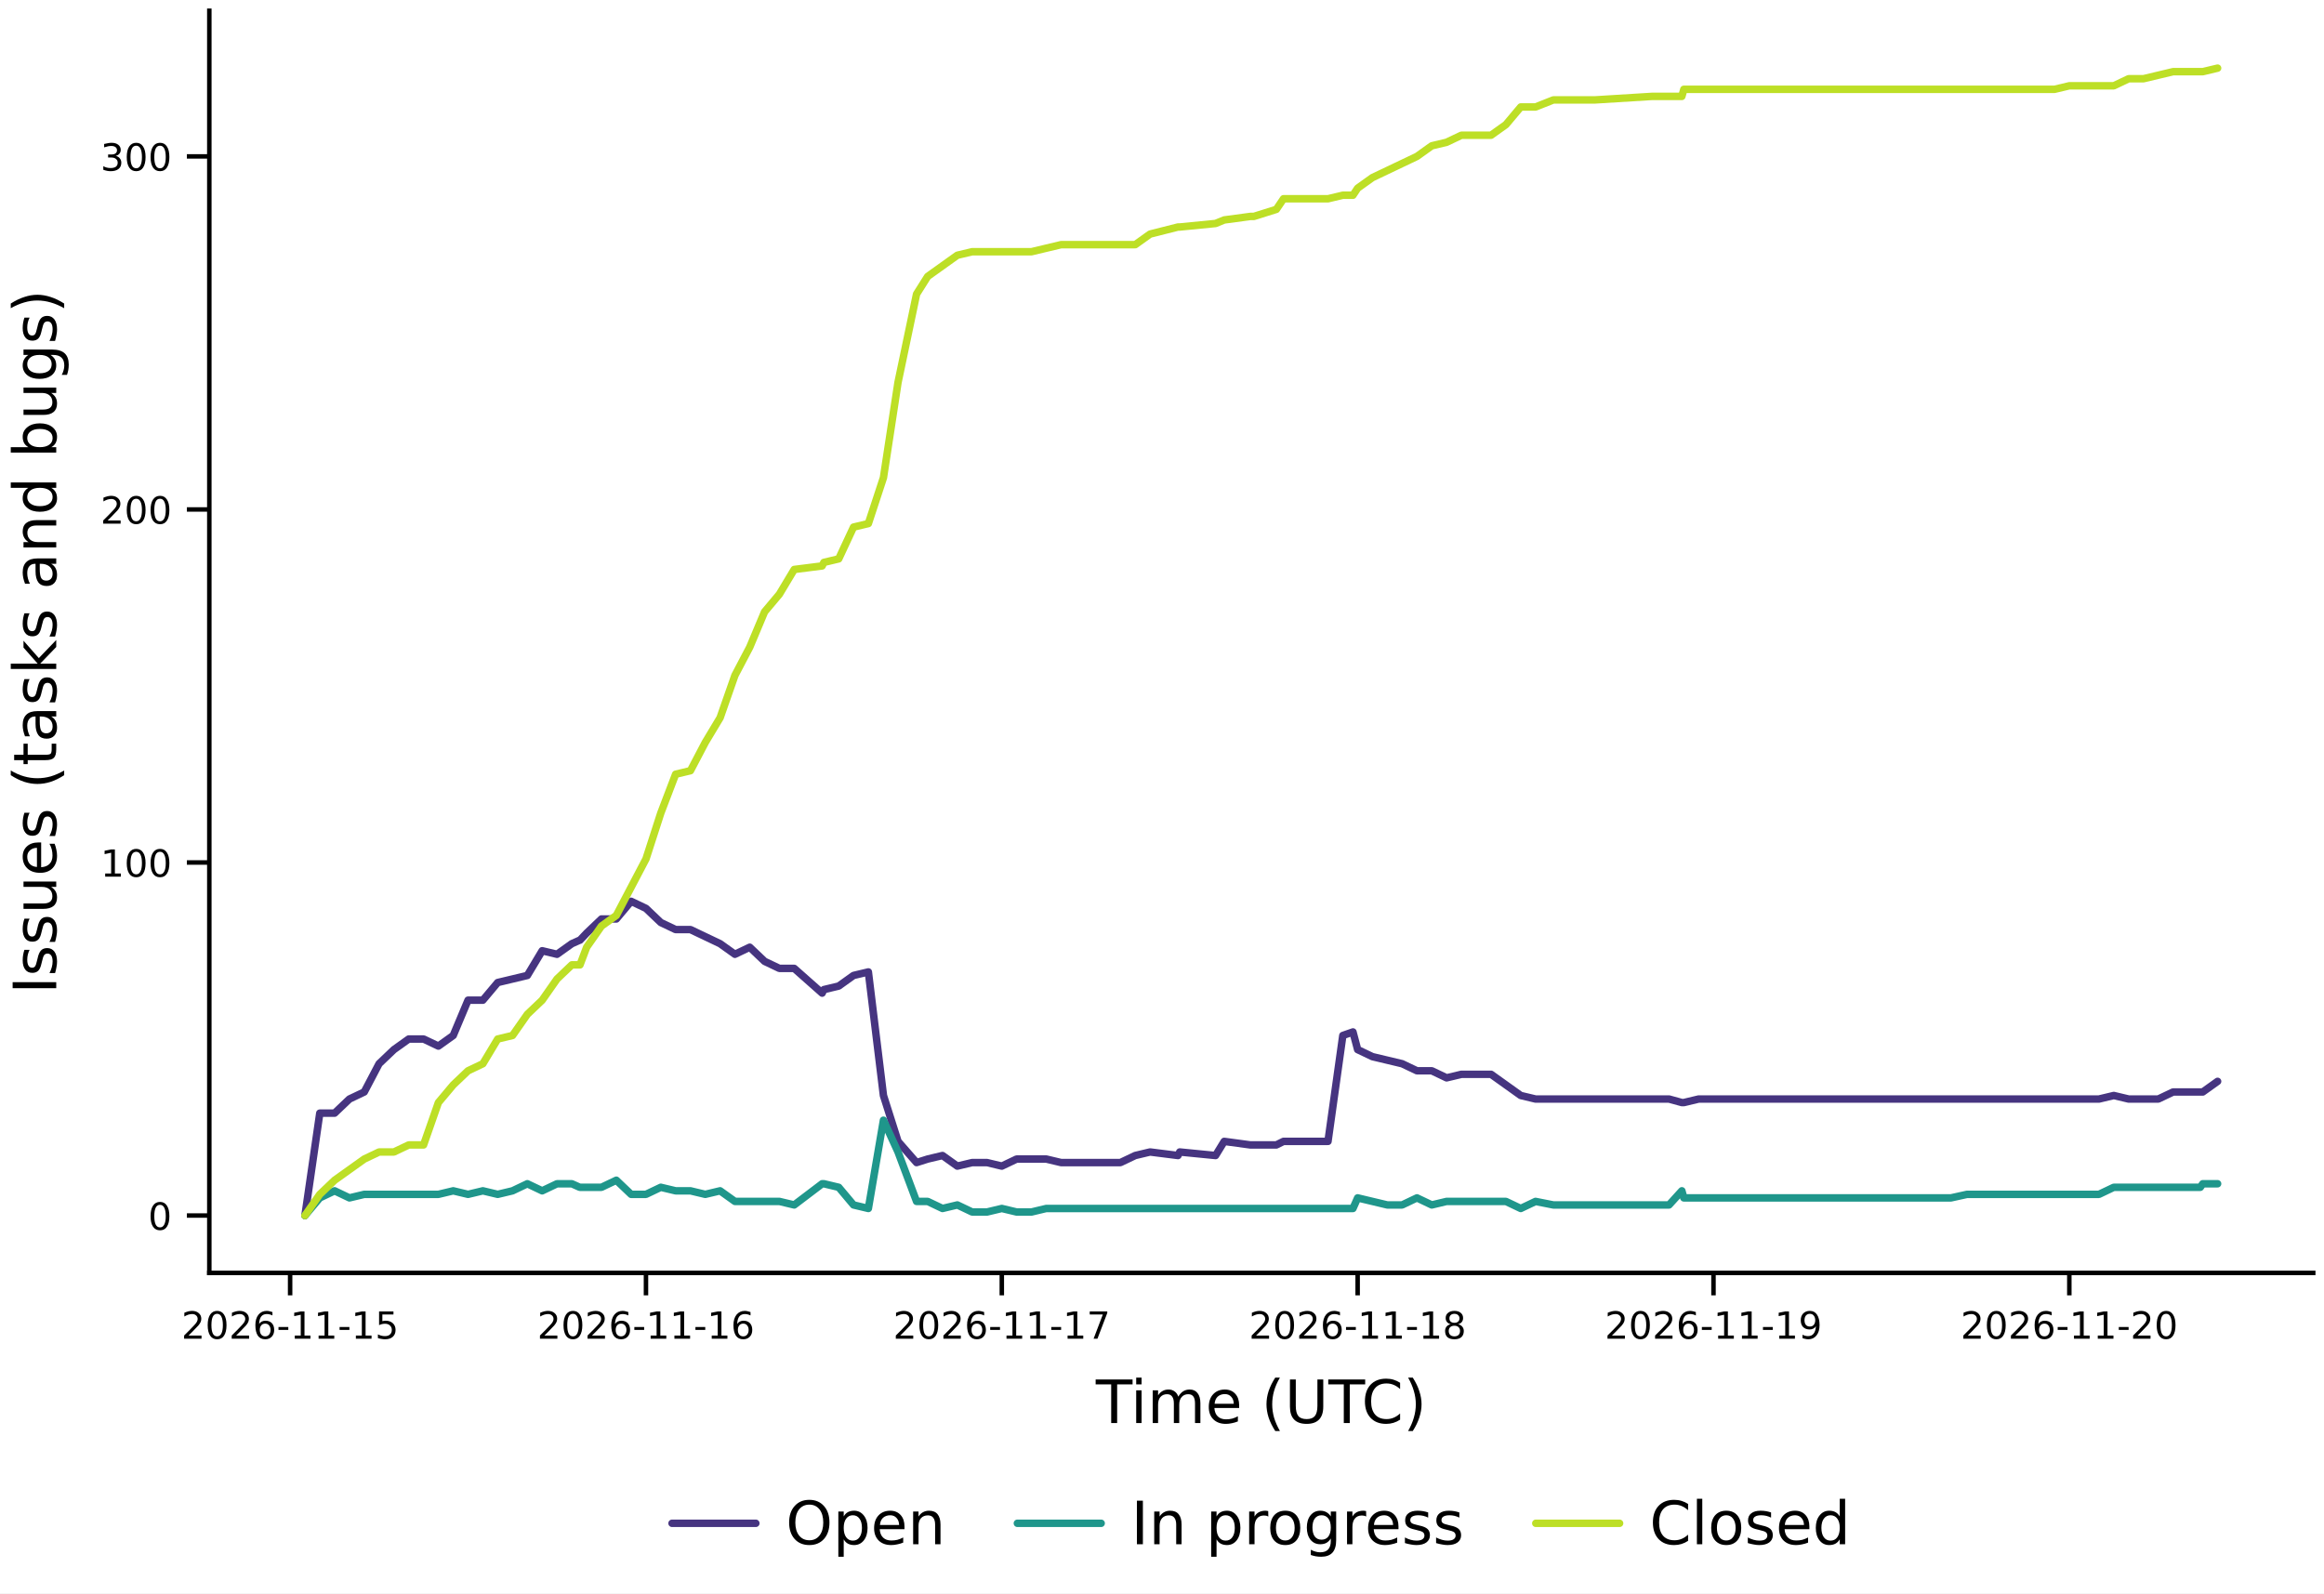
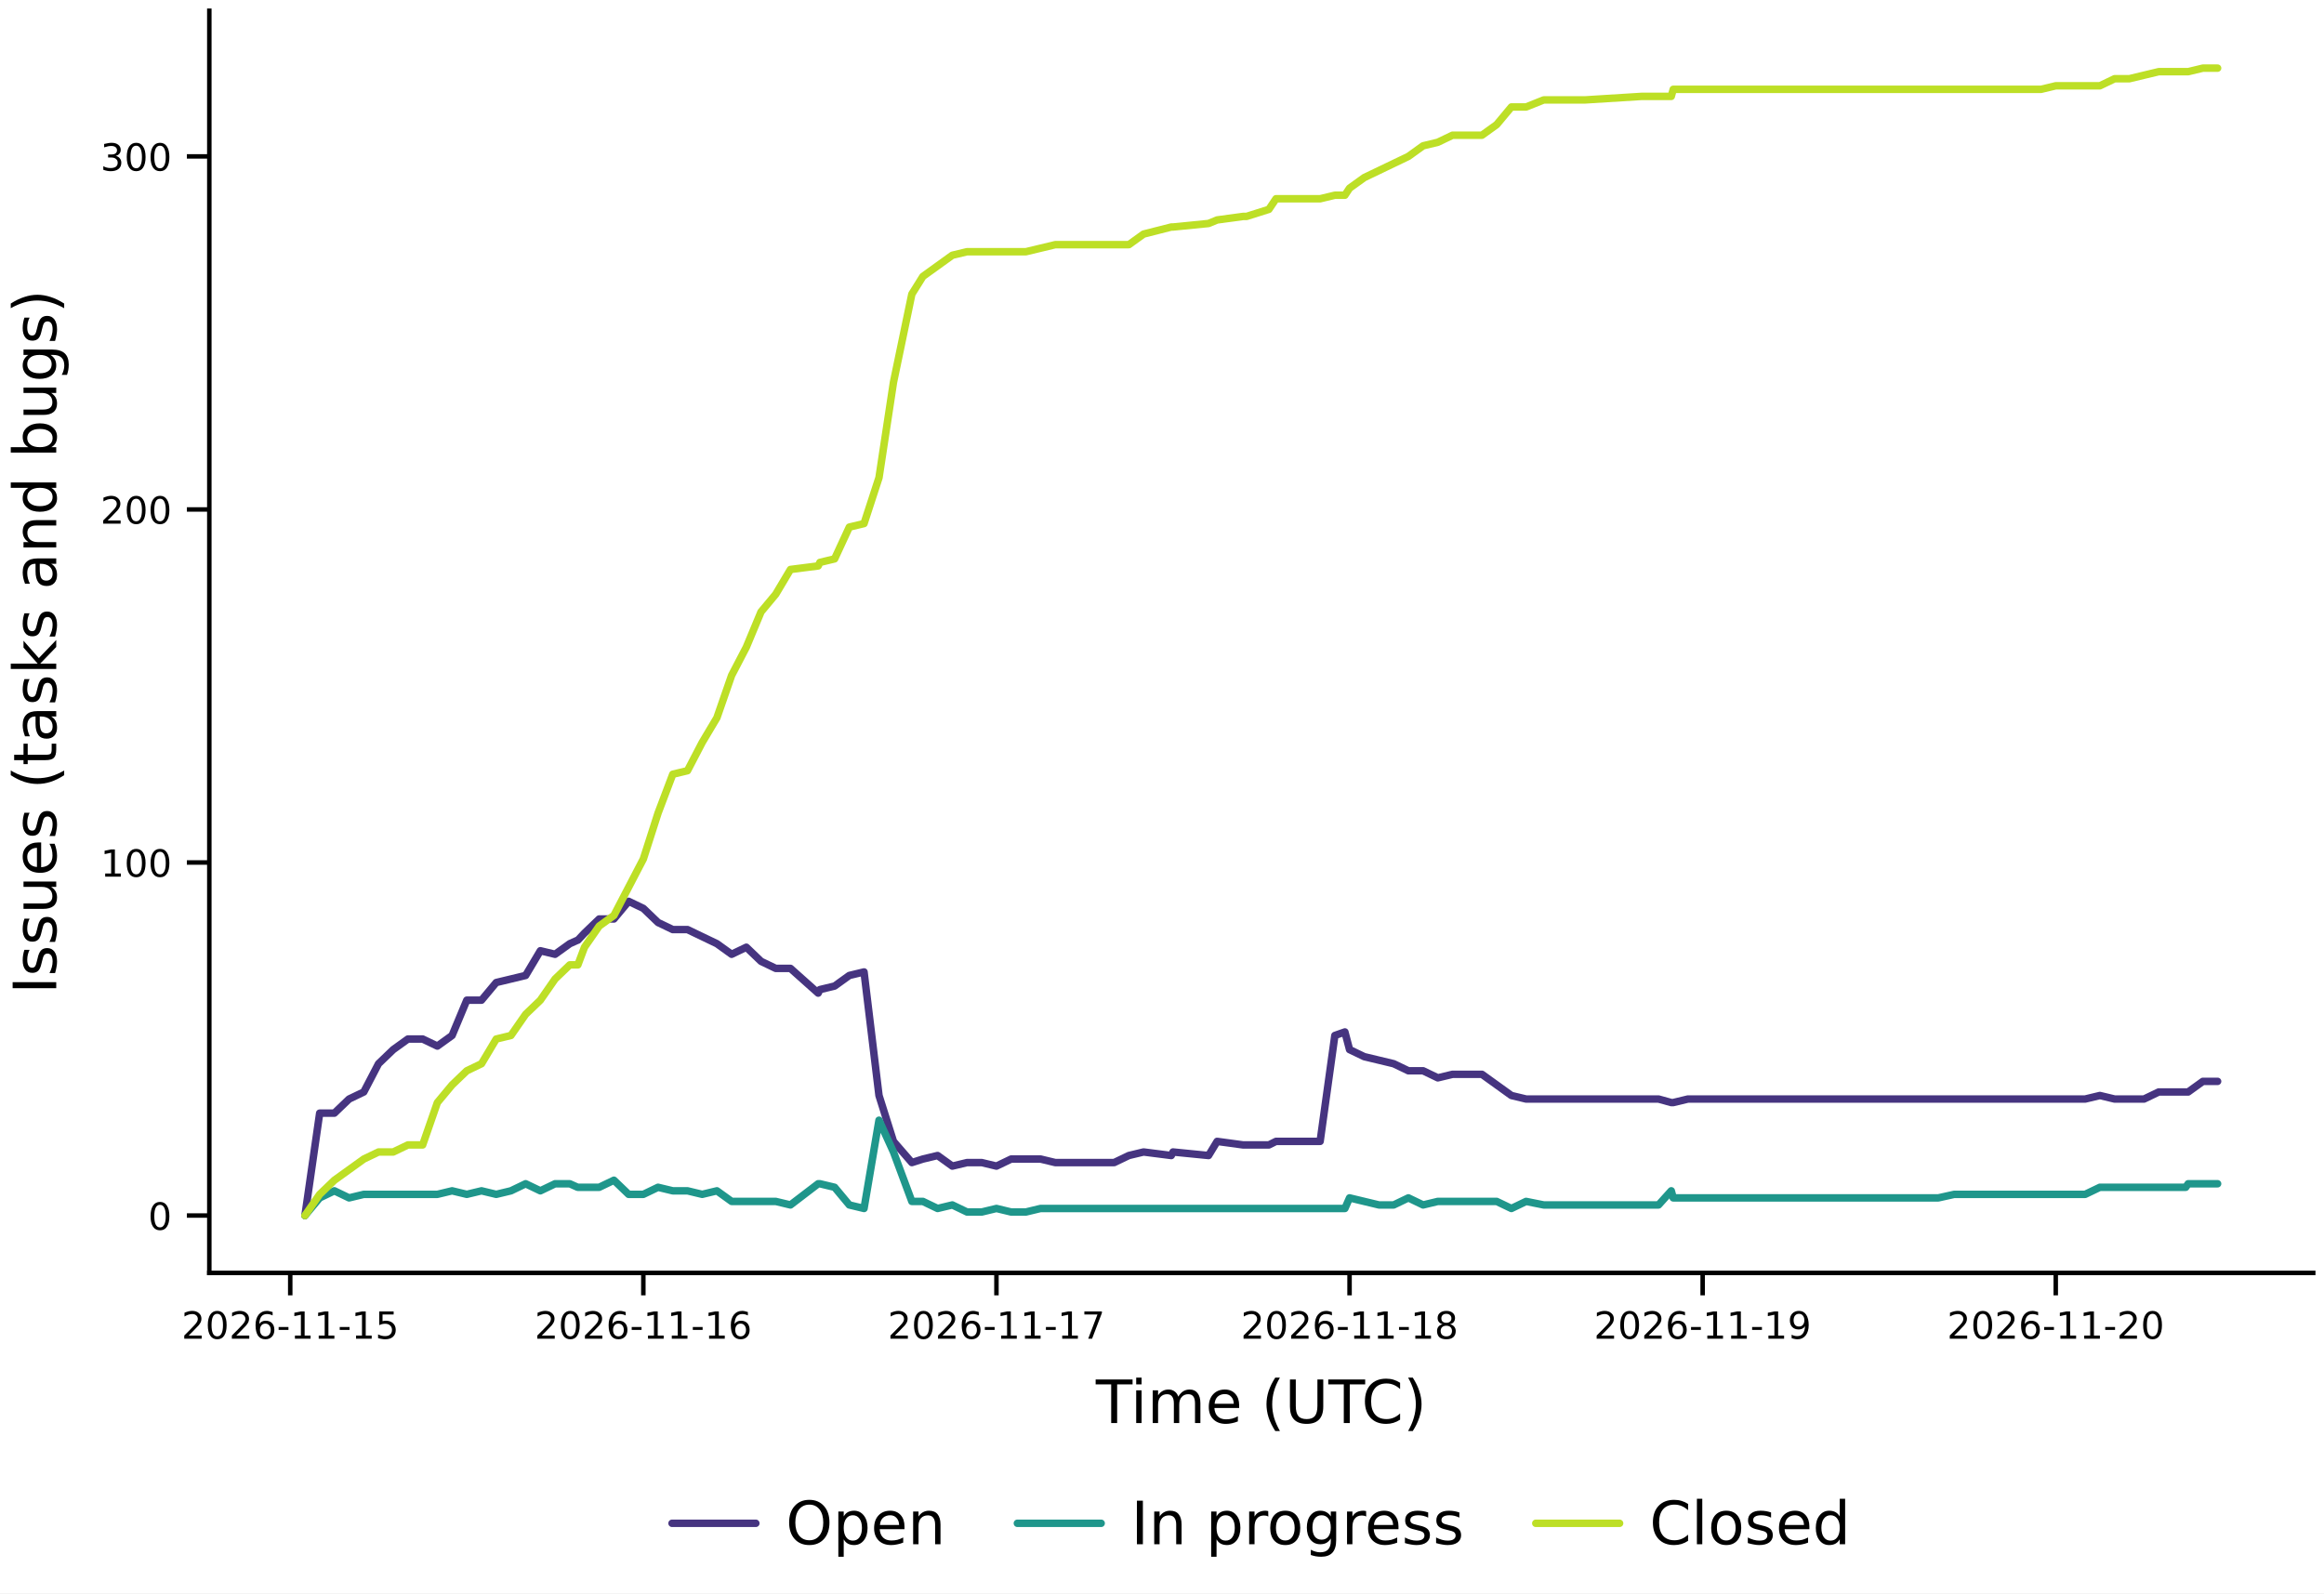
<svg xmlns="http://www.w3.org/2000/svg" xmlns:xlink="http://www.w3.org/1999/xlink" width="310.696pt" height="213.046pt" viewBox="0 0 310.696 213.046" version="1.1">
  <defs>
    <style type="text/css">*{stroke-linejoin: round; stroke-linecap: butt}</style>
  </defs>
  <g id="figure_1">
    <g id="patch_1">
      <path d="M -0 213.046  L 310.696 213.046  L 310.696 0  L -0 0  z " style="fill: #ffffff" />
    </g>
    <g id="axes_1">
      <g id="patch_2">
        <path d="M 27.984 170.203  L 309.256 170.203  L 309.256 1.44  L 27.984 1.44  z " style="fill: #ffffff" />
      </g>
      <g id="matplotlib.axis_1">
        <g id="xtick_1">
          <g id="line2d_1">
            <defs>
-               <path id="m46515e41ec" d="M 0 0  L 0 3  " style="stroke: #000000; stroke-width: 0.6" />
+               <path id="mb185006a56" d="M 0 0  L 0 3  " style="stroke: #000000; stroke-width: 0.6" />
            </defs>
            <g>
-               <use xlink:href="#m46515e41ec" x="38.787" y="170.203" style="stroke: #000000; stroke-width: 0.6" />
+               <use xlink:href="#mb185006a56" x="38.803" y="170.203" style="stroke: #000000; stroke-width: 0.6" />
            </g>
          </g>
          <g id="text_1">
-             <text style="font-size: 5px; font-family: 'DejaVu Sans', sans-serif; text-anchor: middle" x="38.787" y="179.002" transform="rotate(-0 38.78726 179.0017)">2026-11-15</text>
+             <text style="font-size: 5px; font-family: 'DejaVu Sans', sans-serif; text-anchor: middle" x="38.803" y="179.002" transform="rotate(-0 38.80251 179.0017)">2026-11-15</text>
          </g>
        </g>
        <g id="xtick_2">
          <g id="line2d_2">
            <g>
-               <use xlink:href="#m46515e41ec" x="86.36" y="170.203" style="stroke: #000000; stroke-width: 0.6" />
+               <use xlink:href="#mb185006a56" x="86.009" y="170.203" style="stroke: #000000; stroke-width: 0.6" />
            </g>
          </g>
          <g id="text_2">
-             <text style="font-size: 5px; font-family: 'DejaVu Sans', sans-serif; text-anchor: middle" x="86.36" y="179.002" transform="rotate(-0 86.3596 179.0017)">2026-11-16</text>
+             <text style="font-size: 5px; font-family: 'DejaVu Sans', sans-serif; text-anchor: middle" x="86.009" y="179.002" transform="rotate(-0 86.0089 179.0017)">2026-11-16</text>
          </g>
        </g>
        <g id="xtick_3">
          <g id="line2d_3">
            <g>
-               <use xlink:href="#m46515e41ec" x="133.932" y="170.203" style="stroke: #000000; stroke-width: 0.6" />
+               <use xlink:href="#mb185006a56" x="133.215" y="170.203" style="stroke: #000000; stroke-width: 0.6" />
            </g>
          </g>
          <g id="text_3">
-             <text style="font-size: 5px; font-family: 'DejaVu Sans', sans-serif; text-anchor: middle" x="133.932" y="179.002" transform="rotate(-0 133.9319 179.0017)">2026-11-17</text>
+             <text style="font-size: 5px; font-family: 'DejaVu Sans', sans-serif; text-anchor: middle" x="133.215" y="179.002" transform="rotate(-0 133.2153 179.0017)">2026-11-17</text>
          </g>
        </g>
        <g id="xtick_4">
          <g id="line2d_4">
            <g>
-               <use xlink:href="#m46515e41ec" x="181.504" y="170.203" style="stroke: #000000; stroke-width: 0.6" />
+               <use xlink:href="#mb185006a56" x="180.422" y="170.203" style="stroke: #000000; stroke-width: 0.6" />
            </g>
          </g>
          <g id="text_4">
-             <text style="font-size: 5px; font-family: 'DejaVu Sans', sans-serif; text-anchor: middle" x="181.504" y="179.002" transform="rotate(-0 181.5043 179.0017)">2026-11-18</text>
+             <text style="font-size: 5px; font-family: 'DejaVu Sans', sans-serif; text-anchor: middle" x="180.422" y="179.002" transform="rotate(-0 180.4217 179.0017)">2026-11-18</text>
          </g>
        </g>
        <g id="xtick_5">
          <g id="line2d_5">
            <g>
-               <use xlink:href="#m46515e41ec" x="229.077" y="170.203" style="stroke: #000000; stroke-width: 0.6" />
+               <use xlink:href="#mb185006a56" x="227.628" y="170.203" style="stroke: #000000; stroke-width: 0.6" />
            </g>
          </g>
          <g id="text_5">
-             <text style="font-size: 5px; font-family: 'DejaVu Sans', sans-serif; text-anchor: middle" x="229.077" y="179.002" transform="rotate(-0 229.0766 179.0017)">2026-11-19</text>
+             <text style="font-size: 5px; font-family: 'DejaVu Sans', sans-serif; text-anchor: middle" x="227.628" y="179.002" transform="rotate(-0 227.6281 179.0017)">2026-11-19</text>
          </g>
        </g>
        <g id="xtick_6">
          <g id="line2d_6">
            <g>
-               <use xlink:href="#m46515e41ec" x="276.649" y="170.203" style="stroke: #000000; stroke-width: 0.6" />
+               <use xlink:href="#mb185006a56" x="274.834" y="170.203" style="stroke: #000000; stroke-width: 0.6" />
            </g>
          </g>
          <g id="text_6">
-             <text style="font-size: 5px; font-family: 'DejaVu Sans', sans-serif; text-anchor: middle" x="276.649" y="179.002" transform="rotate(-0 276.6489 179.0017)">2026-11-20</text>
+             <text style="font-size: 5px; font-family: 'DejaVu Sans', sans-serif; text-anchor: middle" x="274.834" y="179.002" transform="rotate(-0 274.8345 179.0017)">2026-11-20</text>
          </g>
        </g>
        <g id="text_7">
          <text style="font-size: 8px; font-family: 'DejaVu Sans', sans-serif; text-anchor: middle" x="168.62" y="190.282" transform="rotate(-0 168.6201 190.2816)">Time (UTC)</text>
        </g>
      </g>
      <g id="matplotlib.axis_2">
        <g id="ytick_1">
          <g id="line2d_7">
            <defs>
-               <path id="m87b9c6cc09" d="M 0 0  L -3 0  " style="stroke: #000000; stroke-width: 0.6" />
+               <path id="mb6a702bd74" d="M 0 0  L -3 0  " style="stroke: #000000; stroke-width: 0.6" />
            </defs>
            <g>
-               <use xlink:href="#m87b9c6cc09" x="27.984" y="162.532" style="stroke: #000000; stroke-width: 0.6" />
+               <use xlink:href="#mb6a702bd74" x="27.984" y="162.532" style="stroke: #000000; stroke-width: 0.6" />
            </g>
          </g>
          <g id="text_8">
            <text style="font-size: 5px; font-family: 'DejaVu Sans', sans-serif; text-anchor: end" x="22.984" y="164.431" transform="rotate(-0 22.98438 164.4312)">0</text>
          </g>
        </g>
        <g id="ytick_2">
          <g id="line2d_8">
            <g>
-               <use xlink:href="#m87b9c6cc09" x="27.984" y="115.325" style="stroke: #000000; stroke-width: 0.6" />
+               <use xlink:href="#mb6a702bd74" x="27.984" y="115.325" style="stroke: #000000; stroke-width: 0.6" />
            </g>
          </g>
          <g id="text_9">
            <text style="font-size: 5px; font-family: 'DejaVu Sans', sans-serif; text-anchor: end" x="22.984" y="117.225" transform="rotate(-0 22.98438 117.2248)">100</text>
          </g>
        </g>
        <g id="ytick_3">
          <g id="line2d_9">
            <g>
-               <use xlink:href="#m87b9c6cc09" x="27.984" y="68.119" style="stroke: #000000; stroke-width: 0.6" />
+               <use xlink:href="#mb6a702bd74" x="27.984" y="68.119" style="stroke: #000000; stroke-width: 0.6" />
            </g>
          </g>
          <g id="text_10">
            <text style="font-size: 5px; font-family: 'DejaVu Sans', sans-serif; text-anchor: end" x="22.984" y="70.018" transform="rotate(-0 22.98438 70.01845)">200</text>
          </g>
        </g>
        <g id="ytick_4">
          <g id="line2d_10">
            <g>
-               <use xlink:href="#m87b9c6cc09" x="27.984" y="20.913" style="stroke: #000000; stroke-width: 0.6" />
+               <use xlink:href="#mb6a702bd74" x="27.984" y="20.913" style="stroke: #000000; stroke-width: 0.6" />
            </g>
          </g>
          <g id="text_11">
            <text style="font-size: 5px; font-family: 'DejaVu Sans', sans-serif; text-anchor: end" x="22.984" y="22.812" transform="rotate(-0 22.98438 22.81205)">300</text>
          </g>
        </g>
        <g id="text_12">
          <text style="font-size: 8px; font-family: 'DejaVu Sans', sans-serif; text-anchor: middle" x="7.519" y="85.821" transform="rotate(-90 7.51875 85.82143)">Issues (tasks and bugs)</text>
        </g>
      </g>
      <g id="line2d_11">
-         <path d="M 40.769 162.532  L 42.752 148.842  L 44.734 148.842  L 46.716 146.954  L 48.698 146.01  L 50.68 142.233  L 52.663 140.345  L 54.645 138.929  L 56.627 138.929  L 58.609 139.873  L 60.591 138.457  L 62.573 133.736  L 64.556 133.736  L 66.538 131.376  L 68.52 130.904  L 70.502 130.431  L 72.484 127.127  L 74.467 127.599  L 76.449 126.183  L 77.506 125.711  L 77.539 125.711  L 78.431 124.767  L 80.413 122.878  L 82.395 122.878  L 84.377 120.518  L 86.36 121.462  L 88.342 123.351  L 90.324 124.295  L 92.306 124.295  L 94.288 125.239  L 96.271 126.183  L 98.253 127.599  L 100.235 126.655  L 102.217 128.543  L 104.199 129.487  L 106.181 129.487  L 109.915 132.792  L 110.146 132.32  L 112.128 131.848  L 114.11 130.431  L 116.092 129.959  L 118.108 146.482  L 120.057 152.618  L 122.534 155.451  L 124.021 154.979  L 126.003 154.507  L 127.985 155.923  L 129.968 155.451  L 131.95 155.451  L 133.932 155.923  L 135.914 154.979  L 137.896 154.979  L 139.878 154.979  L 141.861 155.451  L 143.843 155.451  L 145.825 155.451  L 147.807 155.451  L 149.789 155.451  L 151.772 154.507  L 153.754 154.035  L 157.487 154.507  L 157.718 154.035  L 162.508 154.507  L 163.665 152.618  L 167.166 153.091  L 167.629 153.091  L 170.635 153.091  L 171.593 152.618  L 173.576 152.618  L 175.558 152.618  L 177.54 152.618  L 179.522 138.457  L 180.877 137.985  L 181.504 140.345  L 183.486 141.289  L 185.469 141.761  L 187.451 142.233  L 189.433 143.177  L 191.415 143.177  L 193.397 144.121  L 195.38 143.649  L 197.362 143.649  L 199.344 143.649  L 201.326 145.065  L 203.308 146.482  L 205.29 146.954  L 207.669 146.954  L 209.288 146.954  L 211.237 146.954  L 213.219 146.954  L 220.851 146.954  L 221.148 146.954  L 223.13 146.954  L 224.848 147.426  L 225.112 147.426  L 227.094 146.954  L 229.077 146.954  L 231.356 146.954  L 246.256 146.954  L 246.916 146.954  L 248.898 146.954  L 250.881 146.954  L 253.854 146.954  L 254.845 146.954  L 257.785 146.954  L 258.809 146.954  L 260.825 146.954  L 262.972 146.954  L 264.756 146.954  L 266.738 146.954  L 268.72 146.954  L 270.702 146.954  L 272.685 146.954  L 274.667 146.954  L 276.649 146.954  L 279.655 146.954  L 280.613 146.954  L 282.595 146.482  L 284.578 146.954  L 286.56 146.954  L 288.542 146.954  L 290.524 146.01  L 292.506 146.01  L 294.158 146.01  L 294.489 146.01  L 296.471 144.593  " clip-path="url(#pfc7950af0d)" style="fill: none; stroke: #463480; stroke-linecap: round" />
+         <path d="M 40.769 162.532  L 42.736 148.842  L 44.703 148.842  L 46.67 146.954  L 48.637 146.01  L 50.604 142.233  L 52.571 140.345  L 54.538 138.929  L 56.505 138.929  L 58.472 139.873  L 60.439 138.457  L 62.406 133.736  L 64.373 133.736  L 66.34 131.376  L 68.307 130.904  L 70.273 130.431  L 72.24 127.127  L 74.207 127.599  L 76.174 126.183  L 77.223 125.711  L 77.256 125.711  L 78.141 124.767  L 80.108 122.878  L 82.075 122.878  L 84.042 120.518  L 86.009 121.462  L 87.976 123.351  L 89.943 124.295  L 91.91 124.295  L 93.877 125.239  L 95.844 126.183  L 97.811 127.599  L 99.777 126.655  L 101.744 128.543  L 103.711 129.487  L 105.678 129.487  L 109.383 132.792  L 109.612 132.32  L 111.579 131.848  L 113.546 130.431  L 115.513 129.959  L 117.513 146.482  L 119.447 152.618  L 121.905 155.451  L 123.381 154.979  L 125.348 154.507  L 127.315 155.923  L 129.281 155.451  L 131.248 155.451  L 133.215 155.923  L 135.182 154.979  L 137.149 154.979  L 139.116 154.979  L 141.083 155.451  L 143.05 155.451  L 145.017 155.451  L 146.984 155.451  L 148.951 155.451  L 150.918 154.507  L 152.885 154.035  L 156.589 154.507  L 156.818 154.035  L 161.572 154.507  L 162.719 152.618  L 166.194 153.091  L 166.653 153.091  L 169.636 153.091  L 170.587 152.618  L 172.554 152.618  L 174.521 152.618  L 176.488 152.618  L 178.455 138.457  L 179.799 137.985  L 180.422 140.345  L 182.389 141.289  L 184.356 141.761  L 186.322 142.233  L 188.289 143.177  L 190.256 143.177  L 192.223 144.121  L 194.19 143.649  L 196.157 143.649  L 198.124 143.649  L 200.091 145.065  L 202.058 146.482  L 204.025 146.954  L 206.385 146.954  L 207.992 146.954  L 209.926 146.954  L 211.893 146.954  L 219.465 146.954  L 219.76 146.954  L 221.727 146.954  L 223.432 147.426  L 223.694 147.426  L 225.661 146.954  L 227.628 146.954  L 229.89 146.954  L 244.675 146.954  L 245.33 146.954  L 247.297 146.954  L 249.264 146.954  L 252.215 146.954  L 253.198 146.954  L 256.116 146.954  L 257.132 146.954  L 259.132 146.954  L 261.263 146.954  L 263.033 146.954  L 265 146.954  L 266.967 146.954  L 268.934 146.954  L 270.901 146.954  L 272.868 146.954  L 274.834 146.954  L 277.818 146.954  L 278.768 146.954  L 280.735 146.482  L 282.702 146.954  L 284.669 146.954  L 286.636 146.954  L 288.603 146.01  L 290.57 146.01  L 292.209 146.01  L 292.537 146.01  L 294.504 144.593  L 296.471 144.593  " clip-path="url(#pa2ab3b53f0)" style="fill: none; stroke: #463480; stroke-linecap: round" />
      </g>
      <g id="line2d_12">
-         <path d="M 40.769 162.532  L 42.752 160.172  L 44.734 159.227  L 46.716 160.172  L 48.698 159.699  L 50.68 159.699  L 52.663 159.699  L 54.645 159.699  L 56.627 159.699  L 58.609 159.699  L 60.591 159.227  L 62.573 159.699  L 64.556 159.227  L 66.538 159.699  L 68.52 159.227  L 70.502 158.283  L 72.484 159.227  L 74.467 158.283  L 76.449 158.283  L 77.506 158.755  L 77.539 158.755  L 78.431 158.755  L 80.413 158.755  L 82.395 157.811  L 84.377 159.699  L 86.36 159.699  L 88.342 158.755  L 90.324 159.227  L 92.306 159.227  L 94.288 159.699  L 96.271 159.227  L 98.253 160.644  L 100.235 160.644  L 102.217 160.644  L 104.199 160.644  L 106.181 161.116  L 109.915 158.283  L 110.146 158.283  L 112.128 158.755  L 114.11 161.116  L 116.092 161.588  L 118.108 149.786  L 120.057 154.035  L 122.534 160.644  L 124.021 160.644  L 126.003 161.588  L 127.985 161.116  L 129.968 162.06  L 131.95 162.06  L 133.932 161.588  L 135.914 162.06  L 137.896 162.06  L 139.878 161.588  L 141.861 161.588  L 143.843 161.588  L 145.825 161.588  L 147.807 161.588  L 149.789 161.588  L 151.772 161.588  L 153.754 161.588  L 157.487 161.588  L 157.718 161.588  L 162.508 161.588  L 163.665 161.588  L 167.166 161.588  L 167.629 161.588  L 170.635 161.588  L 171.593 161.588  L 173.576 161.588  L 175.558 161.588  L 177.54 161.588  L 179.522 161.588  L 180.877 161.588  L 181.504 160.172  L 183.486 160.644  L 185.469 161.116  L 187.451 161.116  L 189.433 160.172  L 191.415 161.116  L 193.397 160.644  L 195.38 160.644  L 197.362 160.644  L 199.344 160.644  L 201.326 160.644  L 203.308 161.588  L 205.29 160.644  L 207.669 161.116  L 209.288 161.116  L 211.237 161.116  L 213.219 161.116  L 220.851 161.116  L 221.148 161.116  L 223.13 161.116  L 224.848 159.227  L 225.112 160.172  L 227.094 160.172  L 229.077 160.172  L 231.356 160.172  L 246.256 160.172  L 246.916 160.172  L 248.898 160.172  L 250.881 160.172  L 253.854 160.172  L 254.845 160.172  L 257.785 160.172  L 258.809 160.172  L 260.825 160.172  L 262.972 159.699  L 264.756 159.699  L 266.738 159.699  L 268.72 159.699  L 270.702 159.699  L 272.685 159.699  L 274.667 159.699  L 276.649 159.699  L 279.655 159.699  L 280.613 159.699  L 282.595 158.755  L 284.578 158.755  L 286.56 158.755  L 288.542 158.755  L 290.524 158.755  L 292.506 158.755  L 294.158 158.755  L 294.489 158.283  L 296.471 158.283  " clip-path="url(#pfc7950af0d)" style="fill: none; stroke: #1f968b; stroke-linecap: round" />
+         <path d="M 40.769 162.532  L 42.736 160.172  L 44.703 159.227  L 46.67 160.172  L 48.637 159.699  L 50.604 159.699  L 52.571 159.699  L 54.538 159.699  L 56.505 159.699  L 58.472 159.699  L 60.439 159.227  L 62.406 159.699  L 64.373 159.227  L 66.34 159.699  L 68.307 159.227  L 70.273 158.283  L 72.24 159.227  L 74.207 158.283  L 76.174 158.283  L 77.223 158.755  L 77.256 158.755  L 78.141 158.755  L 80.108 158.755  L 82.075 157.811  L 84.042 159.699  L 86.009 159.699  L 87.976 158.755  L 89.943 159.227  L 91.91 159.227  L 93.877 159.699  L 95.844 159.227  L 97.811 160.644  L 99.777 160.644  L 101.744 160.644  L 103.711 160.644  L 105.678 161.116  L 109.383 158.283  L 109.612 158.283  L 111.579 158.755  L 113.546 161.116  L 115.513 161.588  L 117.513 149.786  L 119.447 154.035  L 121.905 160.644  L 123.381 160.644  L 125.348 161.588  L 127.315 161.116  L 129.281 162.06  L 131.248 162.06  L 133.215 161.588  L 135.182 162.06  L 137.149 162.06  L 139.116 161.588  L 141.083 161.588  L 143.05 161.588  L 145.017 161.588  L 146.984 161.588  L 148.951 161.588  L 150.918 161.588  L 152.885 161.588  L 156.589 161.588  L 156.818 161.588  L 161.572 161.588  L 162.719 161.588  L 166.194 161.588  L 166.653 161.588  L 169.636 161.588  L 170.587 161.588  L 172.554 161.588  L 174.521 161.588  L 176.488 161.588  L 178.455 161.588  L 179.799 161.588  L 180.422 160.172  L 182.389 160.644  L 184.356 161.116  L 186.322 161.116  L 188.289 160.172  L 190.256 161.116  L 192.223 160.644  L 194.19 160.644  L 196.157 160.644  L 198.124 160.644  L 200.091 160.644  L 202.058 161.588  L 204.025 160.644  L 206.385 161.116  L 207.992 161.116  L 209.926 161.116  L 211.893 161.116  L 219.465 161.116  L 219.76 161.116  L 221.727 161.116  L 223.432 159.227  L 223.694 160.172  L 225.661 160.172  L 227.628 160.172  L 229.89 160.172  L 244.675 160.172  L 245.33 160.172  L 247.297 160.172  L 249.264 160.172  L 252.215 160.172  L 253.198 160.172  L 256.116 160.172  L 257.132 160.172  L 259.132 160.172  L 261.263 159.699  L 263.033 159.699  L 265 159.699  L 266.967 159.699  L 268.934 159.699  L 270.901 159.699  L 272.868 159.699  L 274.834 159.699  L 277.818 159.699  L 278.768 159.699  L 280.735 158.755  L 282.702 158.755  L 284.669 158.755  L 286.636 158.755  L 288.603 158.755  L 290.57 158.755  L 292.209 158.755  L 292.537 158.283  L 294.504 158.283  L 296.471 158.283  " clip-path="url(#pa2ab3b53f0)" style="fill: none; stroke: #1f968b; stroke-linecap: round" />
      </g>
      <g id="line2d_13">
-         <path d="M 40.769 162.532  L 42.752 159.699  L 44.734 157.811  L 46.716 156.395  L 48.698 154.979  L 50.68 154.035  L 52.663 154.035  L 54.645 153.091  L 56.627 153.091  L 58.609 147.426  L 60.591 145.065  L 62.573 143.177  L 64.556 142.233  L 66.538 138.929  L 68.52 138.457  L 70.502 135.624  L 72.484 133.736  L 74.467 130.904  L 76.449 129.015  L 77.506 129.015  L 77.539 129.015  L 78.431 126.655  L 80.413 123.823  L 82.395 122.406  L 84.377 118.63  L 86.36 114.853  L 88.342 108.717  L 90.324 103.524  L 92.306 103.052  L 94.288 99.275  L 96.271 95.971  L 98.253 90.306  L 100.235 86.53  L 102.217 81.809  L 104.199 79.449  L 106.181 76.144  L 109.915 75.672  L 110.146 75.2  L 112.128 74.728  L 114.11 70.479  L 116.092 70.007  L 118.108 63.87  L 120.057 51.125  L 122.534 39.323  L 124.021 36.963  L 126.003 35.547  L 127.985 34.13  L 129.968 33.658  L 131.95 33.658  L 133.932 33.658  L 135.914 33.658  L 137.896 33.658  L 139.878 33.186  L 141.861 32.714  L 143.843 32.714  L 145.825 32.714  L 147.807 32.714  L 149.789 32.714  L 151.772 32.714  L 153.754 31.298  L 157.487 30.354  L 157.718 30.354  L 162.508 29.882  L 163.665 29.41  L 167.166 28.938  L 167.629 28.938  L 170.635 27.994  L 171.593 26.577  L 173.576 26.577  L 175.558 26.577  L 177.54 26.577  L 179.522 26.105  L 180.877 26.105  L 181.504 25.161  L 183.486 23.745  L 185.469 22.801  L 187.451 21.857  L 189.433 20.913  L 191.415 19.496  L 193.397 19.024  L 195.38 18.08  L 197.362 18.08  L 199.344 18.08  L 201.326 16.664  L 203.308 14.304  L 205.29 14.304  L 207.669 13.36  L 209.288 13.36  L 211.237 13.36  L 213.219 13.36  L 220.851 12.888  L 221.148 12.888  L 223.13 12.888  L 224.848 12.888  L 225.112 11.943  L 227.094 11.943  L 229.077 11.943  L 231.356 11.943  L 246.256 11.943  L 246.916 11.943  L 248.898 11.943  L 250.881 11.943  L 253.854 11.943  L 254.845 11.943  L 257.785 11.943  L 258.809 11.943  L 260.825 11.943  L 262.972 11.943  L 264.756 11.943  L 266.738 11.943  L 268.72 11.943  L 270.702 11.943  L 272.685 11.943  L 274.667 11.943  L 276.649 11.471  L 279.655 11.471  L 280.613 11.471  L 282.595 11.471  L 284.578 10.527  L 286.56 10.527  L 288.542 10.055  L 290.524 9.583  L 292.506 9.583  L 294.158 9.583  L 294.489 9.583  L 296.471 9.111  " clip-path="url(#pfc7950af0d)" style="fill: none; stroke: #bddf26; stroke-linecap: round" />
+         <path d="M 40.769 162.532  L 42.736 159.699  L 44.703 157.811  L 46.67 156.395  L 48.637 154.979  L 50.604 154.035  L 52.571 154.035  L 54.538 153.091  L 56.505 153.091  L 58.472 147.426  L 60.439 145.065  L 62.406 143.177  L 64.373 142.233  L 66.34 138.929  L 68.307 138.457  L 70.273 135.624  L 72.24 133.736  L 74.207 130.904  L 76.174 129.015  L 77.223 129.015  L 77.256 129.015  L 78.141 126.655  L 80.108 123.823  L 82.075 122.406  L 84.042 118.63  L 86.009 114.853  L 87.976 108.717  L 89.943 103.524  L 91.91 103.052  L 93.877 99.275  L 95.844 95.971  L 97.811 90.306  L 99.777 86.53  L 101.744 81.809  L 103.711 79.449  L 105.678 76.144  L 109.383 75.672  L 109.612 75.2  L 111.579 74.728  L 113.546 70.479  L 115.513 70.007  L 117.513 63.87  L 119.447 51.125  L 121.905 39.323  L 123.381 36.963  L 125.348 35.547  L 127.315 34.13  L 129.281 33.658  L 131.248 33.658  L 133.215 33.658  L 135.182 33.658  L 137.149 33.658  L 139.116 33.186  L 141.083 32.714  L 143.05 32.714  L 145.017 32.714  L 146.984 32.714  L 148.951 32.714  L 150.918 32.714  L 152.885 31.298  L 156.589 30.354  L 156.818 30.354  L 161.572 29.882  L 162.719 29.41  L 166.194 28.938  L 166.653 28.938  L 169.636 27.994  L 170.587 26.577  L 172.554 26.577  L 174.521 26.577  L 176.488 26.577  L 178.455 26.105  L 179.799 26.105  L 180.422 25.161  L 182.389 23.745  L 184.356 22.801  L 186.322 21.857  L 188.289 20.913  L 190.256 19.496  L 192.223 19.024  L 194.19 18.08  L 196.157 18.08  L 198.124 18.08  L 200.091 16.664  L 202.058 14.304  L 204.025 14.304  L 206.385 13.36  L 207.992 13.36  L 209.926 13.36  L 211.893 13.36  L 219.465 12.888  L 219.76 12.888  L 221.727 12.888  L 223.432 12.888  L 223.694 11.943  L 225.661 11.943  L 227.628 11.943  L 229.89 11.943  L 244.675 11.943  L 245.33 11.943  L 247.297 11.943  L 249.264 11.943  L 252.215 11.943  L 253.198 11.943  L 256.116 11.943  L 257.132 11.943  L 259.132 11.943  L 261.263 11.943  L 263.033 11.943  L 265 11.943  L 266.967 11.943  L 268.934 11.943  L 270.901 11.943  L 272.868 11.943  L 274.834 11.471  L 277.818 11.471  L 278.768 11.471  L 280.735 11.471  L 282.702 10.527  L 284.669 10.527  L 286.636 10.055  L 288.603 9.583  L 290.57 9.583  L 292.209 9.583  L 292.537 9.583  L 294.504 9.111  L 296.471 9.111  " clip-path="url(#pa2ab3b53f0)" style="fill: none; stroke: #bddf26; stroke-linecap: round" />
      </g>
      <g id="patch_3">
        <path d="M 27.984 170.203  L 27.984 1.44  " style="fill: none; stroke: #000000; stroke-width: 0.6; stroke-linejoin: miter; stroke-linecap: square" />
      </g>
      <g id="patch_4">
        <path d="M 27.984 170.203  L 309.256 170.203  " style="fill: none; stroke: #000000; stroke-width: 0.6; stroke-linejoin: miter; stroke-linecap: square" />
      </g>
      <g id="legend_1">
        <g id="line2d_14">
          <path d="M 89.846 203.684  L 95.446 203.684  L 101.046 203.684  " style="fill: none; stroke: #463480; stroke-linecap: round" />
        </g>
        <g id="text_13">
          <text style="font-size: 8px; font-family: 'DejaVu Sans', sans-serif; text-anchor: start" x="105.046" y="206.484" transform="rotate(-0 105.0457 206.4837)">Open</text>
        </g>
        <g id="line2d_15">
          <path d="M 136.014 203.684  L 141.614 203.684  L 147.214 203.684  " style="fill: none; stroke: #1f968b; stroke-linecap: round" />
        </g>
        <g id="text_14">
          <text style="font-size: 8px; font-family: 'DejaVu Sans', sans-serif; text-anchor: start" x="151.214" y="206.484" transform="rotate(-0 151.2145 206.4837)">In progress</text>
        </g>
        <g id="line2d_16">
          <path d="M 205.322 203.684  L 210.922 203.684  L 216.522 203.684  " style="fill: none; stroke: #bddf26; stroke-linecap: round" />
        </g>
        <g id="text_15">
          <text style="font-size: 8px; font-family: 'DejaVu Sans', sans-serif; text-anchor: start" x="220.522" y="206.484" transform="rotate(-0 220.522 206.4837)">Closed</text>
        </g>
      </g>
    </g>
  </g>
  <defs>
-     <clipPath id="pfc7950af0d">
+     <clipPath id="pa2ab3b53f0">
      <rect x="27.984" y="1.44" width="281.271" height="168.763" />
    </clipPath>
  </defs>
</svg>
